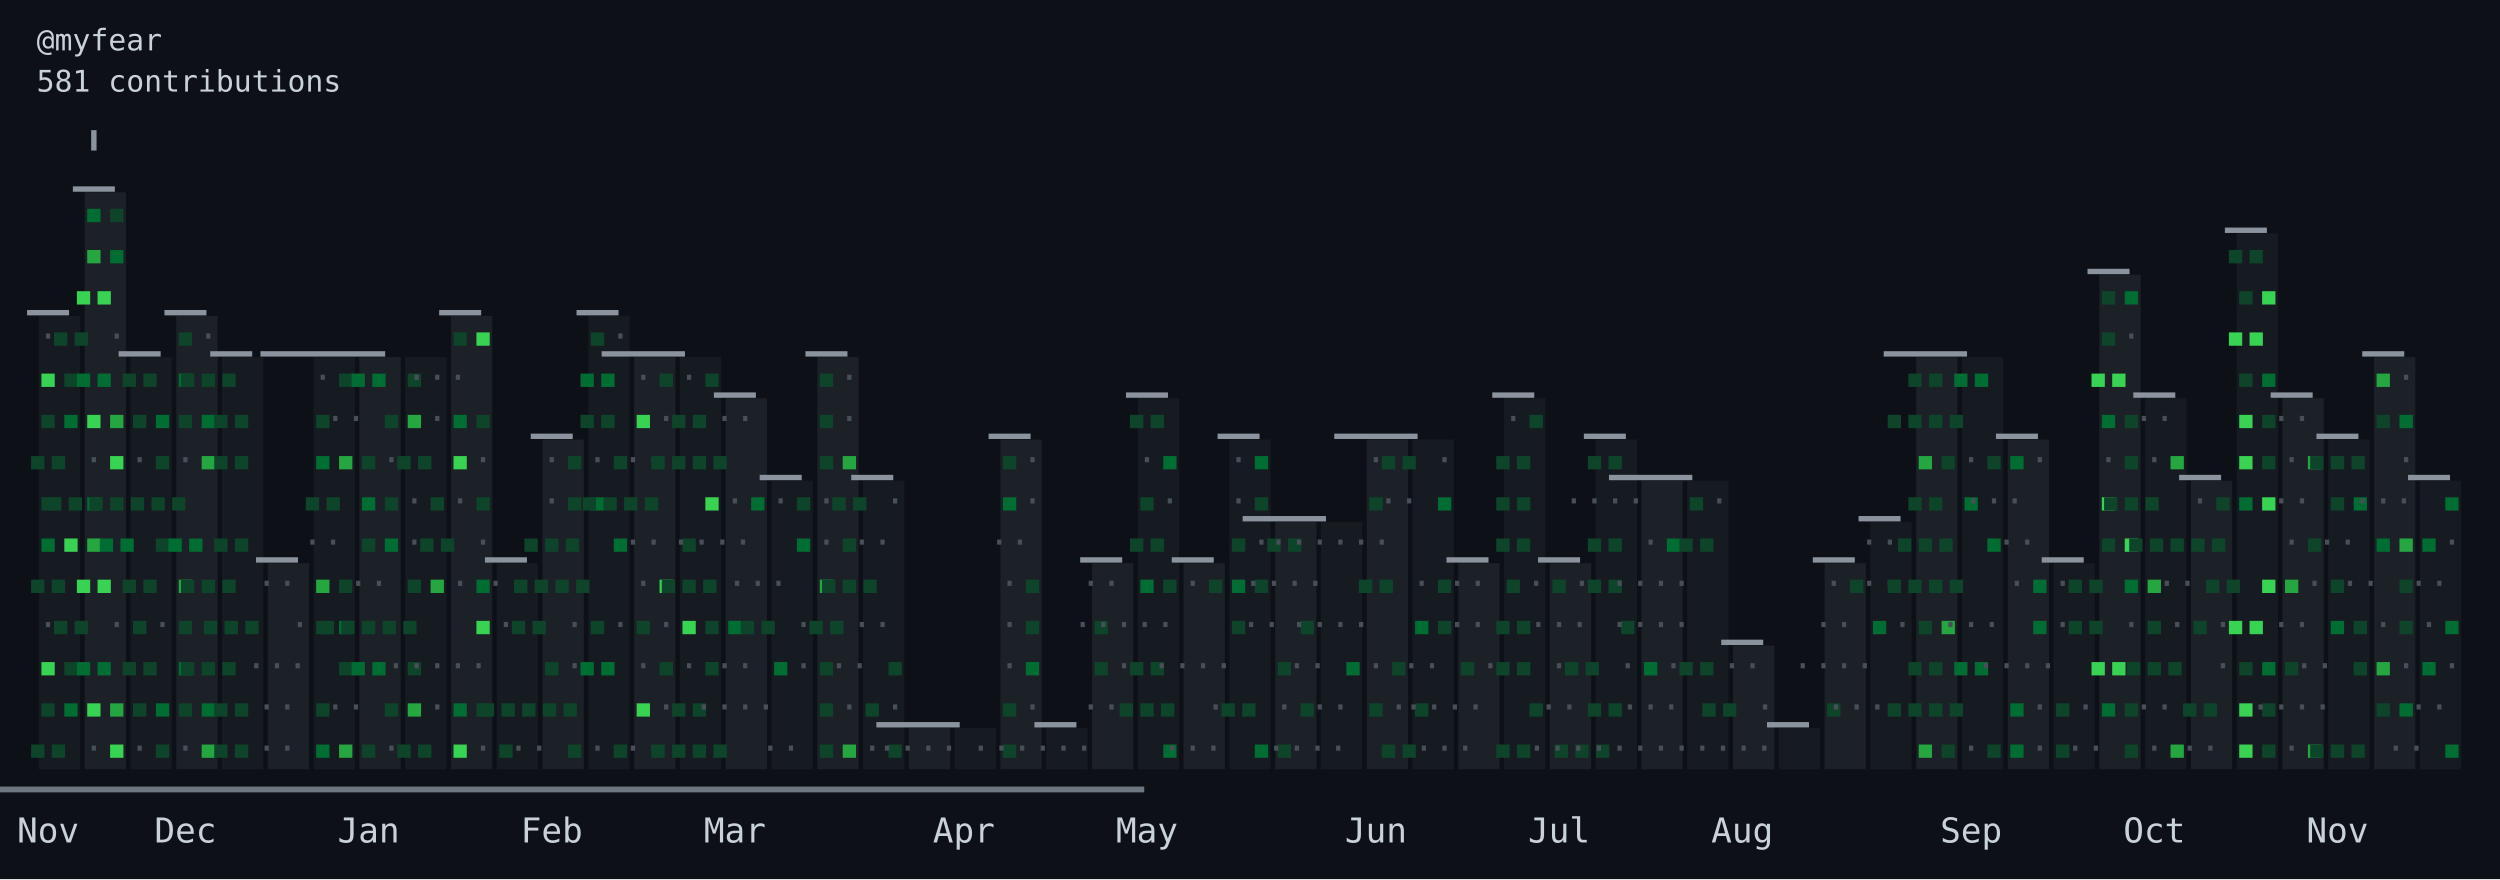
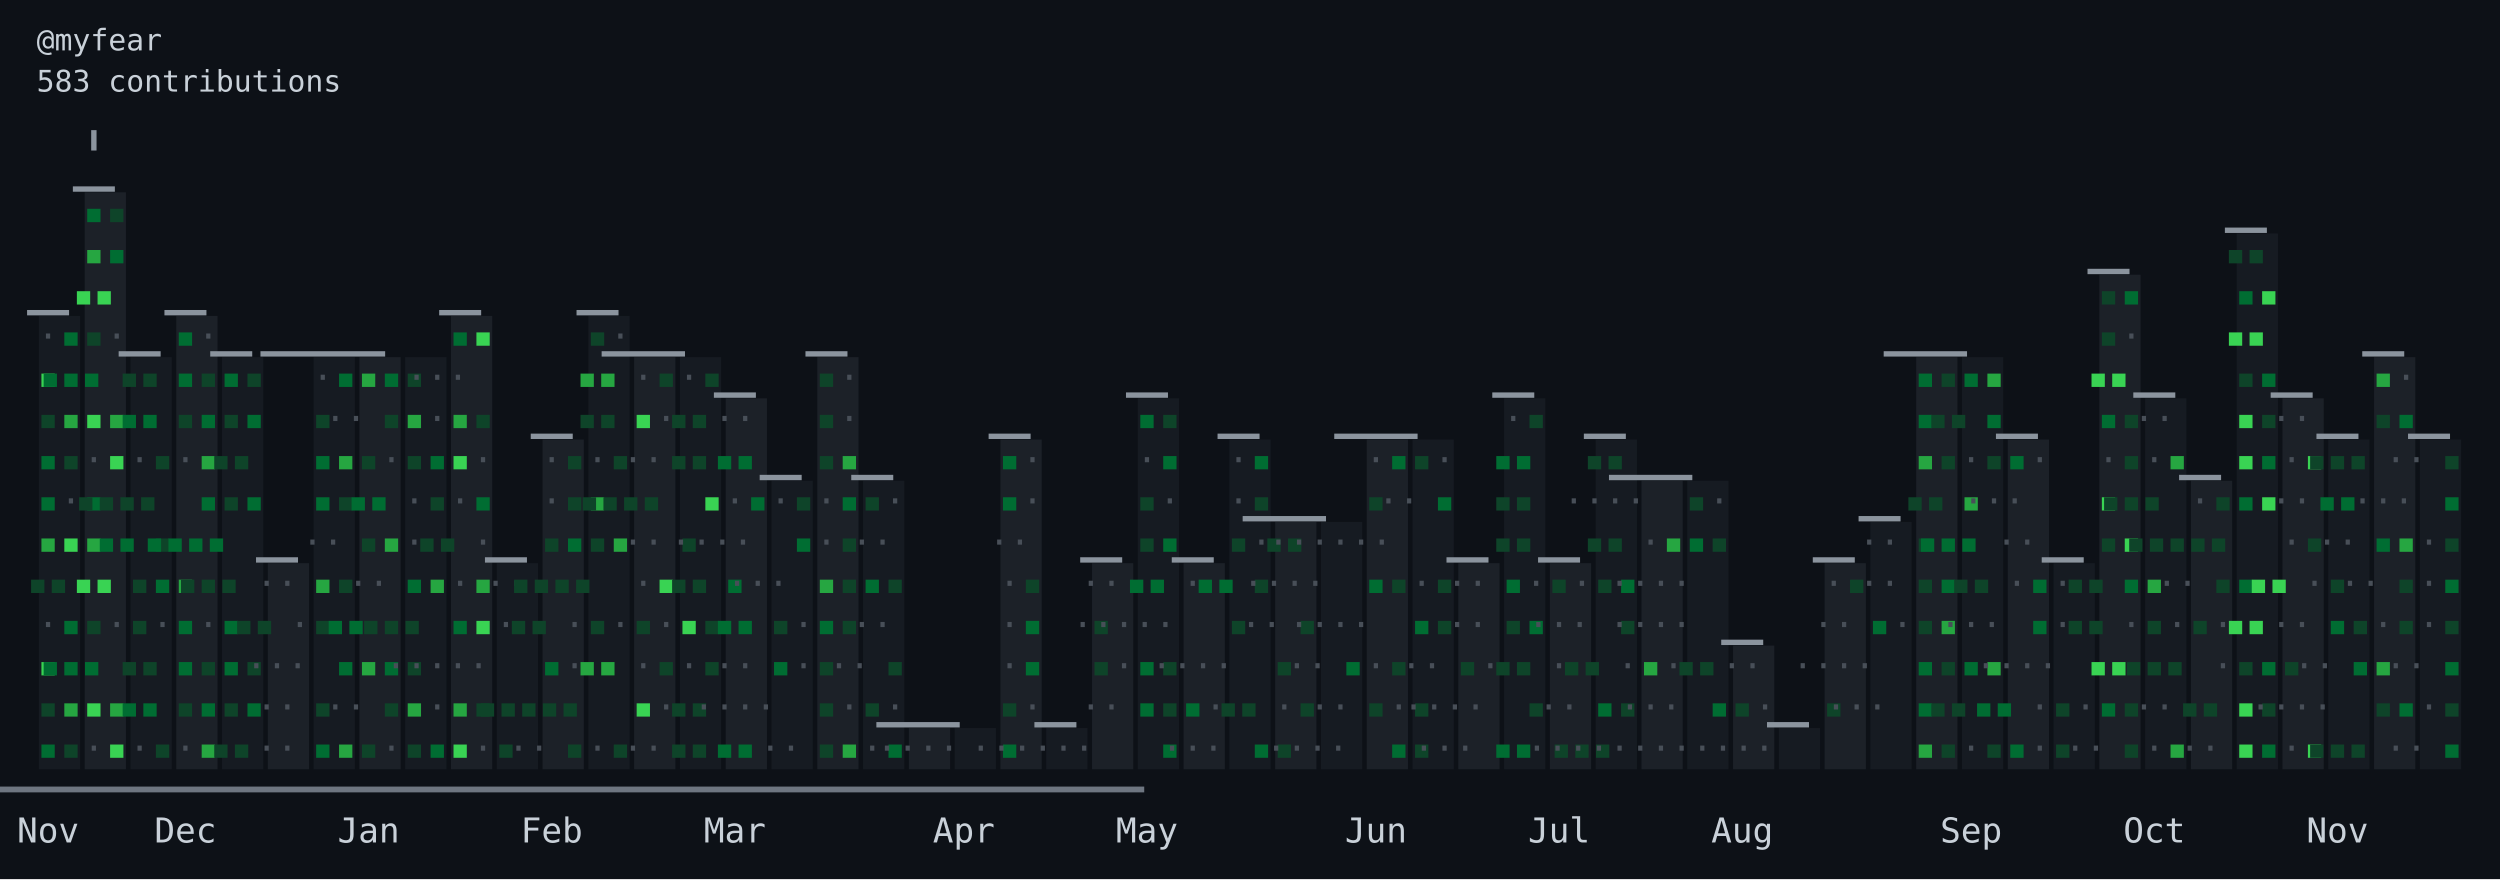
<svg xmlns="http://www.w3.org/2000/svg" width="1092" height="384" viewBox="0 0 1092 384" role="img" aria-labelledby="title desc">
  <rect width="100%" height="100%" fill="#0d1117" />
  <g font-family="ui-monospace, 'SF Mono', Menlo, Consolas, 'DejaVu Sans Mono', monospace" font-size="13" fill="#c9d1d9">
    <text x="16" y="22">@myfear</text>
-     <text x="16" y="40">581 contributions</text>
+     <text x="16" y="40">583 contributions</text>
  </g>
  <rect x="37" y="84" width="18" height="252" fill="#1c2128" />
  <rect x="977" y="102" width="18" height="234" fill="#161b22" />
  <rect x="917" y="120" width="18" height="216" fill="#1c2128" />
  <rect x="17" y="138" width="18" height="198" fill="#161b22" />
  <rect x="77" y="138" width="18" height="198" fill="#1c2128" />
  <rect x="197" y="138" width="18" height="198" fill="#1c2128" />
  <rect x="257" y="138" width="18" height="198" fill="#161b22" />
  <rect x="57" y="156" width="18" height="180" fill="#161b22" />
  <rect x="97" y="156" width="18" height="180" fill="#161b22" />
  <rect x="137" y="156" width="18" height="180" fill="#161b22" />
  <rect x="157" y="156" width="18" height="180" fill="#1c2128" />
  <rect x="177" y="156" width="18" height="180" fill="#161b22" />
  <rect x="277" y="156" width="18" height="180" fill="#1c2128" />
  <rect x="297" y="156" width="18" height="180" fill="#161b22" />
  <rect x="357" y="156" width="18" height="180" fill="#1c2128" />
  <rect x="837" y="156" width="18" height="180" fill="#1c2128" />
  <rect x="857" y="156" width="18" height="180" fill="#161b22" />
  <rect x="1037" y="156" width="18" height="180" fill="#1c2128" />
  <rect x="317" y="174" width="18" height="162" fill="#1c2128" />
  <rect x="497" y="174" width="18" height="162" fill="#161b22" />
  <rect x="657" y="174" width="18" height="162" fill="#161b22" />
  <rect x="937" y="174" width="18" height="162" fill="#161b22" />
  <rect x="997" y="174" width="18" height="162" fill="#1c2128" />
  <rect x="237" y="192" width="18" height="144" fill="#1c2128" />
  <rect x="437" y="192" width="18" height="144" fill="#1c2128" />
  <rect x="537" y="192" width="18" height="144" fill="#161b22" />
  <rect x="597" y="192" width="18" height="144" fill="#1c2128" />
  <rect x="617" y="192" width="18" height="144" fill="#161b22" />
  <rect x="697" y="192" width="18" height="144" fill="#161b22" />
  <rect x="877" y="192" width="18" height="144" fill="#1c2128" />
  <rect x="1017" y="192" width="18" height="144" fill="#161b22" />
+   <rect x="1057" y="192" width="18" height="144" fill="#161b22" />
  <rect x="337" y="210" width="18" height="126" fill="#161b22" />
  <rect x="377" y="210" width="18" height="126" fill="#161b22" />
  <rect x="717" y="210" width="18" height="126" fill="#1c2128" />
  <rect x="737" y="210" width="18" height="126" fill="#161b22" />
  <rect x="957" y="210" width="18" height="126" fill="#1c2128" />
-   <rect x="1057" y="210" width="18" height="126" fill="#161b22" />
  <rect x="557" y="228" width="18" height="108" fill="#1c2128" />
  <rect x="577" y="228" width="18" height="108" fill="#161b22" />
  <rect x="817" y="228" width="18" height="108" fill="#161b22" />
  <rect x="117" y="246" width="18" height="90" fill="#1c2128" />
  <rect x="217" y="246" width="18" height="90" fill="#161b22" />
  <rect x="477" y="246" width="18" height="90" fill="#1c2128" />
  <rect x="517" y="246" width="18" height="90" fill="#1c2128" />
  <rect x="637" y="246" width="18" height="90" fill="#1c2128" />
  <rect x="677" y="246" width="18" height="90" fill="#1c2128" />
  <rect x="797" y="246" width="18" height="90" fill="#1c2128" />
  <rect x="897" y="246" width="18" height="90" fill="#161b22" />
  <rect x="757" y="282" width="18" height="54" fill="#1c2128" />
  <rect x="397" y="318" width="18" height="18" fill="#1c2128" />
  <rect x="417" y="318" width="18" height="18" fill="#161b22" />
  <rect x="457" y="318" width="18" height="18" fill="#161b22" />
  <rect x="777" y="318" width="18" height="18" fill="#161b22" />
  <g font-family="ui-monospace, 'SF Mono', Menlo, Consolas, 'DejaVu Sans Mono', monospace" font-size="15" text-anchor="middle">
    <text x="41" y="62" fill="#8b949e">╻</text>
    <text x="41 51" y="80" fill="#8b949e">▁▁</text>
    <text x="41" y="98" fill="#006d32">▪</text>
    <text x="51" y="98" fill="#0e4429">▪</text>
    <text x="981 991" y="98" fill="#8b949e">▁▁</text>
    <text x="41" y="116" fill="#26a641">▪</text>
    <text x="51" y="116" fill="#006d32">▪</text>
    <text x="921 931" y="116" fill="#8b949e">▁▁</text>
    <text x="981 991" y="116" fill="#0e4429">▪▪</text>
    <text x="21 31" y="134" fill="#8b949e">▁▁</text>
    <text x="41 51" y="134" fill="#39d353">▪▪</text>
    <text x="81 91" y="134" fill="#8b949e">▁▁</text>
    <text x="201 211" y="134" fill="#8b949e">▁▁</text>
    <text x="261 271" y="134" fill="#8b949e">▁▁</text>
    <text x="921" y="134" fill="#0e4429">▪</text>
    <text x="931" y="134" fill="#006d32">▪</text>
-     <text x="981" y="134" fill="#0e4429">▪</text>
+     <text x="981" y="134" fill="#006d32">▪</text>
    <text x="991" y="134" fill="#39d353">▪</text>
    <text x="21" y="152" fill="#484f58">·</text>
-     <text x="31 41" y="152" fill="#0e4429">▪▪</text>
+     <text x="31" y="152" fill="#006d32">▪</text>
+     <text x="41" y="152" fill="#0e4429">▪</text>
    <text x="51" y="152" fill="#484f58">·</text>
    <text x="61 71" y="152" fill="#8b949e">▁▁</text>
-     <text x="81" y="152" fill="#0e4429">▪</text>
+     <text x="81" y="152" fill="#006d32">▪</text>
    <text x="91" y="152" fill="#484f58">·</text>
    <text x="101 111" y="152" fill="#8b949e">▁▁</text>
    <text x="141 151 161 171 181 191" y="152" fill="#8b949e">▁▁▁▁▁▁</text>
-     <text x="201" y="152" fill="#0e4429">▪</text>
+     <text x="201" y="152" fill="#006d32">▪</text>
    <text x="211" y="152" fill="#39d353">▪</text>
    <text x="261" y="152" fill="#0e4429">▪</text>
    <text x="271" y="152" fill="#484f58">·</text>
    <text x="281 291 301 311" y="152" fill="#8b949e">▁▁▁▁</text>
    <text x="361 371" y="152" fill="#8b949e">▁▁</text>
    <text x="841 851 861 871" y="152" fill="#8b949e">▁▁▁▁</text>
    <text x="921" y="152" fill="#0e4429">▪</text>
    <text x="931" y="152" fill="#484f58">·</text>
    <text x="981 991" y="152" fill="#39d353">▪▪</text>
    <text x="1041 1051" y="152" fill="#8b949e">▁▁</text>
    <text x="21" y="170" fill="#39d353">▪</text>
-     <text x="31" y="170" fill="#0e4429">▪</text>
-     <text x="41 51" y="170" fill="#006d32">▪▪</text>
+     <text x="31 41 51" y="170" fill="#006d32">▪▪▪</text>
    <text x="61 71" y="170" fill="#0e4429">▪▪</text>
    <text x="81" y="170" fill="#006d32">▪</text>
-     <text x="91 101 111" y="170" fill="#0e4429">▪▪▪</text>
+     <text x="91" y="170" fill="#0e4429">▪</text>
+     <text x="101" y="170" fill="#006d32">▪</text>
+     <text x="111" y="170" fill="#0e4429">▪</text>
    <text x="141" y="170" fill="#484f58">·</text>
-     <text x="151" y="170" fill="#0e4429">▪</text>
-     <text x="161 171" y="170" fill="#006d32">▪▪</text>
+     <text x="151" y="170" fill="#006d32">▪</text>
+     <text x="161" y="170" fill="#26a641">▪</text>
+     <text x="171" y="170" fill="#006d32">▪</text>
    <text x="181" y="170" fill="#0e4429">▪</text>
    <text x="191 201 211" y="170" fill="#484f58">···</text>
-     <text x="261 271" y="170" fill="#006d32">▪▪</text>
+     <text x="261 271" y="170" fill="#26a641">▪▪</text>
    <text x="281" y="170" fill="#484f58">·</text>
    <text x="291" y="170" fill="#0e4429">▪</text>
    <text x="301" y="170" fill="#484f58">·</text>
    <text x="311" y="170" fill="#0e4429">▪</text>
    <text x="321 331" y="170" fill="#8b949e">▁▁</text>
    <text x="361" y="170" fill="#0e4429">▪</text>
    <text x="371" y="170" fill="#484f58">·</text>
    <text x="501 511" y="170" fill="#8b949e">▁▁</text>
    <text x="661 671" y="170" fill="#8b949e">▁▁</text>
-     <text x="841 851" y="170" fill="#0e4429">▪▪</text>
-     <text x="861 871" y="170" fill="#006d32">▪▪</text>
+     <text x="841" y="170" fill="#006d32">▪</text>
+     <text x="851" y="170" fill="#0e4429">▪</text>
+     <text x="861" y="170" fill="#006d32">▪</text>
+     <text x="871" y="170" fill="#26a641">▪</text>
    <text x="921 931" y="170" fill="#39d353">▪▪</text>
    <text x="941 951" y="170" fill="#8b949e">▁▁</text>
    <text x="981" y="170" fill="#0e4429">▪</text>
    <text x="991" y="170" fill="#006d32">▪</text>
    <text x="1001 1011" y="170" fill="#8b949e">▁▁</text>
    <text x="1041" y="170" fill="#26a641">▪</text>
    <text x="1051" y="170" fill="#484f58">·</text>
    <text x="21" y="188" fill="#0e4429">▪</text>
-     <text x="31" y="188" fill="#006d32">▪</text>
+     <text x="31" y="188" fill="#26a641">▪</text>
    <text x="41" y="188" fill="#39d353">▪</text>
    <text x="51" y="188" fill="#26a641">▪</text>
-     <text x="61" y="188" fill="#0e4429">▪</text>
-     <text x="71" y="188" fill="#006d32">▪</text>
+     <text x="61 71" y="188" fill="#006d32">▪▪</text>
    <text x="81" y="188" fill="#0e4429">▪</text>
    <text x="91" y="188" fill="#006d32">▪</text>
-     <text x="101 111" y="188" fill="#0e4429">▪▪</text>
+     <text x="101" y="188" fill="#0e4429">▪</text>
+     <text x="111" y="188" fill="#006d32">▪</text>
    <text x="141" y="188" fill="#0e4429">▪</text>
    <text x="151 161" y="188" fill="#484f58">··</text>
    <text x="171" y="188" fill="#0e4429">▪</text>
    <text x="181" y="188" fill="#26a641">▪</text>
    <text x="191" y="188" fill="#484f58">·</text>
-     <text x="201" y="188" fill="#006d32">▪</text>
+     <text x="201" y="188" fill="#26a641">▪</text>
    <text x="211" y="188" fill="#0e4429">▪</text>
    <text x="241 251" y="188" fill="#8b949e">▁▁</text>
    <text x="261 271" y="188" fill="#0e4429">▪▪</text>
    <text x="281" y="188" fill="#39d353">▪</text>
    <text x="291" y="188" fill="#484f58">·</text>
    <text x="301 311" y="188" fill="#0e4429">▪▪</text>
    <text x="321 331" y="188" fill="#484f58">··</text>
    <text x="361" y="188" fill="#0e4429">▪</text>
    <text x="371" y="188" fill="#484f58">·</text>
    <text x="441 451" y="188" fill="#8b949e">▁▁</text>
-     <text x="501 511" y="188" fill="#0e4429">▪▪</text>
+     <text x="501" y="188" fill="#006d32">▪</text>
+     <text x="511" y="188" fill="#0e4429">▪</text>
    <text x="541 551" y="188" fill="#8b949e">▁▁</text>
    <text x="601 611 621 631" y="188" fill="#8b949e">▁▁▁▁</text>
    <text x="661" y="188" fill="#484f58">·</text>
    <text x="671" y="188" fill="#0e4429">▪</text>
    <text x="701 711" y="188" fill="#8b949e">▁▁</text>
-     <text x="841 851 861 871" y="188" fill="#0e4429">▪▪▪▪</text>
+     <text x="841" y="188" fill="#006d32">▪</text>
+     <text x="851 861" y="188" fill="#0e4429">▪▪</text>
+     <text x="871" y="188" fill="#006d32">▪</text>
    <text x="881 891" y="188" fill="#8b949e">▁▁</text>
    <text x="921" y="188" fill="#006d32">▪</text>
    <text x="931" y="188" fill="#0e4429">▪</text>
    <text x="941 951" y="188" fill="#484f58">··</text>
    <text x="981" y="188" fill="#39d353">▪</text>
    <text x="991" y="188" fill="#0e4429">▪</text>
    <text x="1001 1011" y="188" fill="#484f58">··</text>
    <text x="1021 1031" y="188" fill="#8b949e">▁▁</text>
    <text x="1041" y="188" fill="#0e4429">▪</text>
    <text x="1051" y="188" fill="#006d32">▪</text>
-     <text x="21 31" y="206" fill="#0e4429">▪▪</text>
+     <text x="1061 1071" y="188" fill="#8b949e">▁▁</text>
+     <text x="21" y="206" fill="#006d32">▪</text>
+     <text x="31" y="206" fill="#0e4429">▪</text>
    <text x="41" y="206" fill="#484f58">·</text>
    <text x="51" y="206" fill="#39d353">▪</text>
    <text x="61" y="206" fill="#484f58">·</text>
    <text x="71" y="206" fill="#0e4429">▪</text>
    <text x="81" y="206" fill="#484f58">·</text>
    <text x="91" y="206" fill="#26a641">▪</text>
    <text x="101 111" y="206" fill="#0e4429">▪▪</text>
    <text x="141" y="206" fill="#006d32">▪</text>
    <text x="151" y="206" fill="#26a641">▪</text>
    <text x="161" y="206" fill="#0e4429">▪</text>
    <text x="171" y="206" fill="#484f58">·</text>
-     <text x="181 191" y="206" fill="#0e4429">▪▪</text>
+     <text x="181" y="206" fill="#0e4429">▪</text>
+     <text x="191" y="206" fill="#006d32">▪</text>
    <text x="201" y="206" fill="#39d353">▪</text>
    <text x="211" y="206" fill="#484f58">·</text>
    <text x="241" y="206" fill="#484f58">·</text>
    <text x="251" y="206" fill="#0e4429">▪</text>
    <text x="261" y="206" fill="#484f58">·</text>
    <text x="271" y="206" fill="#0e4429">▪</text>
    <text x="281 291" y="206" fill="#484f58">··</text>
-     <text x="301 311 321 331" y="206" fill="#0e4429">▪▪▪▪</text>
+     <text x="301 311" y="206" fill="#0e4429">▪▪</text>
+     <text x="321 331" y="206" fill="#006d32">▪▪</text>
    <text x="341 351" y="206" fill="#8b949e">▁▁</text>
    <text x="361" y="206" fill="#0e4429">▪</text>
    <text x="371" y="206" fill="#26a641">▪</text>
    <text x="381 391" y="206" fill="#8b949e">▁▁</text>
-     <text x="441" y="206" fill="#0e4429">▪</text>
+     <text x="441" y="206" fill="#006d32">▪</text>
    <text x="451" y="206" fill="#484f58">·</text>
    <text x="501" y="206" fill="#484f58">·</text>
    <text x="511" y="206" fill="#006d32">▪</text>
    <text x="541" y="206" fill="#484f58">·</text>
    <text x="551" y="206" fill="#006d32">▪</text>
    <text x="601" y="206" fill="#484f58">·</text>
-     <text x="611 621" y="206" fill="#0e4429">▪▪</text>
+     <text x="611" y="206" fill="#006d32">▪</text>
+     <text x="621" y="206" fill="#0e4429">▪</text>
    <text x="631" y="206" fill="#484f58">·</text>
-     <text x="661 671" y="206" fill="#0e4429">▪▪</text>
+     <text x="661 671" y="206" fill="#006d32">▪▪</text>
    <text x="701 711" y="206" fill="#0e4429">▪▪</text>
    <text x="721 731 741 751" y="206" fill="#8b949e">▁▁▁▁</text>
    <text x="841" y="206" fill="#26a641">▪</text>
    <text x="851" y="206" fill="#0e4429">▪</text>
    <text x="861" y="206" fill="#484f58">·</text>
    <text x="871" y="206" fill="#0e4429">▪</text>
    <text x="881" y="206" fill="#006d32">▪</text>
    <text x="891" y="206" fill="#484f58">·</text>
    <text x="921" y="206" fill="#484f58">·</text>
    <text x="931" y="206" fill="#0e4429">▪</text>
    <text x="941" y="206" fill="#484f58">·</text>
    <text x="951" y="206" fill="#26a641">▪</text>
    <text x="961 971" y="206" fill="#8b949e">▁▁</text>
    <text x="981" y="206" fill="#39d353">▪</text>
-     <text x="991" y="206" fill="#0e4429">▪</text>
+     <text x="991" y="206" fill="#006d32">▪</text>
    <text x="1001" y="206" fill="#484f58">·</text>
-     <text x="1011" y="206" fill="#26a641">▪</text>
+     <text x="1011" y="206" fill="#39d353">▪</text>
    <text x="1021 1031 1041" y="206" fill="#0e4429">▪▪▪</text>
-     <text x="1051" y="206" fill="#484f58">·</text>
-     <text x="1061 1071" y="206" fill="#8b949e">▁▁</text>
-     <text x="21" y="224" fill="#0e4429">▪</text>
+     <text x="1051 1061" y="206" fill="#484f58">··</text>
+     <text x="1071" y="206" fill="#0e4429">▪</text>
+     <text x="21" y="224" fill="#006d32">▪</text>
    <text x="31" y="224" fill="#484f58">·</text>
    <text x="41" y="224" fill="#006d32">▪</text>
-     <text x="51 61 71 81 91 101 111" y="224" fill="#0e4429">▪▪▪▪▪▪▪</text>
-     <text x="141 151" y="224" fill="#0e4429">▪▪</text>
-     <text x="161" y="224" fill="#006d32">▪</text>
-     <text x="171" y="224" fill="#0e4429">▪</text>
+     <text x="51 61 71 81" y="224" fill="#0e4429">▪▪▪▪</text>
+     <text x="91" y="224" fill="#006d32">▪</text>
+     <text x="101" y="224" fill="#0e4429">▪</text>
+     <text x="111" y="224" fill="#006d32">▪</text>
+     <text x="141" y="224" fill="#006d32">▪</text>
+     <text x="151" y="224" fill="#0e4429">▪</text>
+     <text x="161 171" y="224" fill="#006d32">▪▪</text>
    <text x="181" y="224" fill="#484f58">·</text>
    <text x="191" y="224" fill="#0e4429">▪</text>
    <text x="201" y="224" fill="#484f58">·</text>
-     <text x="211" y="224" fill="#0e4429">▪</text>
+     <text x="211" y="224" fill="#006d32">▪</text>
    <text x="241" y="224" fill="#484f58">·</text>
    <text x="251" y="224" fill="#0e4429">▪</text>
-     <text x="261" y="224" fill="#006d32">▪</text>
+     <text x="261" y="224" fill="#26a641">▪</text>
    <text x="271 281 291 301" y="224" fill="#0e4429">▪▪▪▪</text>
    <text x="311" y="224" fill="#39d353">▪</text>
    <text x="321" y="224" fill="#484f58">·</text>
    <text x="331" y="224" fill="#006d32">▪</text>
    <text x="341" y="224" fill="#484f58">·</text>
    <text x="351" y="224" fill="#0e4429">▪</text>
    <text x="361" y="224" fill="#484f58">·</text>
-     <text x="371 381" y="224" fill="#0e4429">▪▪</text>
+     <text x="371" y="224" fill="#006d32">▪</text>
+     <text x="381" y="224" fill="#0e4429">▪</text>
    <text x="391" y="224" fill="#484f58">·</text>
    <text x="441" y="224" fill="#006d32">▪</text>
    <text x="451" y="224" fill="#484f58">·</text>
    <text x="501" y="224" fill="#0e4429">▪</text>
    <text x="511" y="224" fill="#484f58">·</text>
    <text x="541" y="224" fill="#484f58">·</text>
    <text x="551" y="224" fill="#0e4429">▪</text>
    <text x="561 571 581 591" y="224" fill="#8b949e">▁▁▁▁</text>
    <text x="601" y="224" fill="#0e4429">▪</text>
    <text x="611 621" y="224" fill="#484f58">··</text>
    <text x="631" y="224" fill="#006d32">▪</text>
    <text x="661 671" y="224" fill="#0e4429">▪▪</text>
    <text x="701 711 721 731" y="224" fill="#484f58">····</text>
    <text x="741" y="224" fill="#0e4429">▪</text>
    <text x="751" y="224" fill="#484f58">·</text>
    <text x="821 831" y="224" fill="#8b949e">▁▁</text>
    <text x="841 851" y="224" fill="#0e4429">▪▪</text>
-     <text x="861" y="224" fill="#006d32">▪</text>
+     <text x="861" y="224" fill="#26a641">▪</text>
    <text x="871 881 891" y="224" fill="#484f58">···</text>
    <text x="921" y="224" fill="#39d353">▪</text>
    <text x="931 941 951" y="224" fill="#0e4429">▪▪▪</text>
    <text x="961" y="224" fill="#484f58">·</text>
    <text x="971" y="224" fill="#0e4429">▪</text>
    <text x="981" y="224" fill="#006d32">▪</text>
    <text x="991" y="224" fill="#39d353">▪</text>
    <text x="1001 1011" y="224" fill="#484f58">··</text>
-     <text x="1021" y="224" fill="#0e4429">▪</text>
-     <text x="1031" y="224" fill="#006d32">▪</text>
+     <text x="1021 1031" y="224" fill="#006d32">▪▪</text>
    <text x="1041 1051 1061" y="224" fill="#484f58">···</text>
    <text x="1071" y="224" fill="#006d32">▪</text>
-     <text x="21" y="242" fill="#006d32">▪</text>
+     <text x="21" y="242" fill="#26a641">▪</text>
    <text x="31" y="242" fill="#39d353">▪</text>
    <text x="41" y="242" fill="#26a641">▪</text>
    <text x="51 61" y="242" fill="#006d32">▪▪</text>
    <text x="71" y="242" fill="#0e4429">▪</text>
-     <text x="81 91" y="242" fill="#006d32">▪▪</text>
-     <text x="101 111" y="242" fill="#0e4429">▪▪</text>
+     <text x="81 91 101 111" y="242" fill="#006d32">▪▪▪▪</text>
    <text x="121 131" y="242" fill="#8b949e">▁▁</text>
    <text x="141 151" y="242" fill="#484f58">··</text>
    <text x="161" y="242" fill="#0e4429">▪</text>
-     <text x="171" y="242" fill="#006d32">▪</text>
+     <text x="171" y="242" fill="#26a641">▪</text>
    <text x="181" y="242" fill="#484f58">·</text>
    <text x="191 201" y="242" fill="#0e4429">▪▪</text>
    <text x="211" y="242" fill="#484f58">·</text>
    <text x="221 231" y="242" fill="#8b949e">▁▁</text>
-     <text x="241 251 261" y="242" fill="#0e4429">▪▪▪</text>
-     <text x="271" y="242" fill="#006d32">▪</text>
+     <text x="241" y="242" fill="#0e4429">▪</text>
+     <text x="251" y="242" fill="#006d32">▪</text>
+     <text x="261" y="242" fill="#0e4429">▪</text>
+     <text x="271" y="242" fill="#26a641">▪</text>
    <text x="281 291" y="242" fill="#484f58">··</text>
    <text x="301" y="242" fill="#0e4429">▪</text>
    <text x="311 321 331 341" y="242" fill="#484f58">····</text>
    <text x="351" y="242" fill="#006d32">▪</text>
    <text x="361" y="242" fill="#484f58">·</text>
    <text x="371" y="242" fill="#0e4429">▪</text>
    <text x="381 391" y="242" fill="#484f58">··</text>
    <text x="441 451" y="242" fill="#484f58">··</text>
    <text x="481 491" y="242" fill="#8b949e">▁▁</text>
-     <text x="501 511" y="242" fill="#0e4429">▪▪</text>
+     <text x="501" y="242" fill="#0e4429">▪</text>
+     <text x="511" y="242" fill="#006d32">▪</text>
    <text x="521 531" y="242" fill="#8b949e">▁▁</text>
    <text x="541" y="242" fill="#0e4429">▪</text>
    <text x="551" y="242" fill="#484f58">·</text>
    <text x="561 571" y="242" fill="#0e4429">▪▪</text>
    <text x="581 591 601 611 621 631" y="242" fill="#484f58">······</text>
    <text x="641 651" y="242" fill="#8b949e">▁▁</text>
    <text x="661 671" y="242" fill="#0e4429">▪▪</text>
    <text x="681 691" y="242" fill="#8b949e">▁▁</text>
    <text x="701 711" y="242" fill="#0e4429">▪▪</text>
    <text x="721" y="242" fill="#484f58">·</text>
-     <text x="731" y="242" fill="#006d32">▪</text>
-     <text x="741 751" y="242" fill="#0e4429">▪▪</text>
+     <text x="731" y="242" fill="#26a641">▪</text>
+     <text x="741" y="242" fill="#006d32">▪</text>
+     <text x="751" y="242" fill="#0e4429">▪</text>
    <text x="801 811" y="242" fill="#8b949e">▁▁</text>
    <text x="821 831" y="242" fill="#484f58">··</text>
-     <text x="841 851 861" y="242" fill="#0e4429">▪▪▪</text>
-     <text x="871" y="242" fill="#006d32">▪</text>
+     <text x="841" y="242" fill="#0e4429">▪</text>
+     <text x="851 861 871" y="242" fill="#006d32">▪▪▪</text>
    <text x="881 891" y="242" fill="#484f58">··</text>
    <text x="901 911" y="242" fill="#8b949e">▁▁</text>
    <text x="921" y="242" fill="#0e4429">▪</text>
    <text x="931" y="242" fill="#39d353">▪</text>
    <text x="941" y="242" fill="#484f58">·</text>
    <text x="951 961 971 981 991" y="242" fill="#0e4429">▪▪▪▪▪</text>
    <text x="1001" y="242" fill="#484f58">·</text>
    <text x="1011" y="242" fill="#0e4429">▪</text>
    <text x="1021 1031" y="242" fill="#484f58">··</text>
    <text x="1041" y="242" fill="#006d32">▪</text>
    <text x="1051" y="242" fill="#26a641">▪</text>
-     <text x="1061" y="242" fill="#006d32">▪</text>
-     <text x="1071" y="242" fill="#484f58">·</text>
+     <text x="1061" y="242" fill="#484f58">·</text>
+     <text x="1071" y="242" fill="#0e4429">▪</text>
    <text x="21 31" y="260" fill="#0e4429">▪▪</text>
    <text x="41 51" y="260" fill="#39d353">▪▪</text>
-     <text x="61 71" y="260" fill="#0e4429">▪▪</text>
+     <text x="61" y="260" fill="#0e4429">▪</text>
+     <text x="71" y="260" fill="#006d32">▪</text>
    <text x="81" y="260" fill="#26a641">▪</text>
    <text x="91 101 111" y="260" fill="#0e4429">▪▪▪</text>
    <text x="121 131" y="260" fill="#484f58">··</text>
    <text x="141" y="260" fill="#26a641">▪</text>
    <text x="151" y="260" fill="#0e4429">▪</text>
    <text x="161 171" y="260" fill="#484f58">··</text>
-     <text x="181" y="260" fill="#0e4429">▪</text>
+     <text x="181" y="260" fill="#006d32">▪</text>
    <text x="191" y="260" fill="#26a641">▪</text>
    <text x="201" y="260" fill="#484f58">·</text>
-     <text x="211" y="260" fill="#006d32">▪</text>
+     <text x="211" y="260" fill="#26a641">▪</text>
    <text x="221 231" y="260" fill="#484f58">··</text>
    <text x="241 251 261 271" y="260" fill="#0e4429">▪▪▪▪</text>
    <text x="281" y="260" fill="#484f58">·</text>
    <text x="291" y="260" fill="#39d353">▪</text>
-     <text x="301 311 321" y="260" fill="#0e4429">▪▪▪</text>
+     <text x="301 311" y="260" fill="#0e4429">▪▪</text>
+     <text x="321" y="260" fill="#006d32">▪</text>
    <text x="331 341 351" y="260" fill="#484f58">···</text>
    <text x="361" y="260" fill="#26a641">▪</text>
-     <text x="371 381 391" y="260" fill="#0e4429">▪▪▪</text>
+     <text x="371" y="260" fill="#0e4429">▪</text>
+     <text x="381" y="260" fill="#006d32">▪</text>
+     <text x="391" y="260" fill="#0e4429">▪</text>
    <text x="441" y="260" fill="#484f58">·</text>
    <text x="451" y="260" fill="#0e4429">▪</text>
    <text x="481 491" y="260" fill="#484f58">··</text>
-     <text x="501" y="260" fill="#006d32">▪</text>
-     <text x="511" y="260" fill="#0e4429">▪</text>
+     <text x="501 511" y="260" fill="#006d32">▪▪</text>
    <text x="521" y="260" fill="#484f58">·</text>
-     <text x="531" y="260" fill="#0e4429">▪</text>
-     <text x="541" y="260" fill="#006d32">▪</text>
+     <text x="531 541" y="260" fill="#006d32">▪▪</text>
    <text x="551" y="260" fill="#0e4429">▪</text>
    <text x="561 571 581 591" y="260" fill="#484f58">····</text>
-     <text x="601 611" y="260" fill="#0e4429">▪▪</text>
+     <text x="601" y="260" fill="#006d32">▪</text>
+     <text x="611" y="260" fill="#0e4429">▪</text>
    <text x="621" y="260" fill="#484f58">·</text>
    <text x="631" y="260" fill="#0e4429">▪</text>
    <text x="641 651" y="260" fill="#484f58">··</text>
-     <text x="661" y="260" fill="#0e4429">▪</text>
+     <text x="661" y="260" fill="#006d32">▪</text>
    <text x="671" y="260" fill="#484f58">·</text>
    <text x="681" y="260" fill="#0e4429">▪</text>
    <text x="691" y="260" fill="#484f58">·</text>
-     <text x="701 711" y="260" fill="#0e4429">▪▪</text>
+     <text x="701" y="260" fill="#0e4429">▪</text>
+     <text x="711" y="260" fill="#006d32">▪</text>
    <text x="721 731 741 751" y="260" fill="#484f58">····</text>
    <text x="801" y="260" fill="#484f58">·</text>
    <text x="811" y="260" fill="#0e4429">▪</text>
    <text x="821 831" y="260" fill="#484f58">··</text>
-     <text x="841 851 861 871" y="260" fill="#0e4429">▪▪▪▪</text>
+     <text x="841" y="260" fill="#0e4429">▪</text>
+     <text x="851" y="260" fill="#006d32">▪</text>
+     <text x="861 871" y="260" fill="#0e4429">▪▪</text>
    <text x="881" y="260" fill="#484f58">·</text>
    <text x="891" y="260" fill="#006d32">▪</text>
    <text x="901" y="260" fill="#484f58">·</text>
    <text x="911 921" y="260" fill="#0e4429">▪▪</text>
    <text x="931" y="260" fill="#006d32">▪</text>
    <text x="941" y="260" fill="#26a641">▪</text>
    <text x="951 961" y="260" fill="#484f58">··</text>
-     <text x="971 981" y="260" fill="#0e4429">▪▪</text>
-     <text x="991" y="260" fill="#39d353">▪</text>
-     <text x="1001" y="260" fill="#26a641">▪</text>
+     <text x="971" y="260" fill="#0e4429">▪</text>
+     <text x="981" y="260" fill="#006d32">▪</text>
+     <text x="991 1001" y="260" fill="#39d353">▪▪</text>
    <text x="1011" y="260" fill="#484f58">·</text>
    <text x="1021" y="260" fill="#0e4429">▪</text>
    <text x="1031 1041" y="260" fill="#484f58">··</text>
    <text x="1051" y="260" fill="#0e4429">▪</text>
-     <text x="1061 1071" y="260" fill="#484f58">··</text>
+     <text x="1061" y="260" fill="#484f58">·</text>
+     <text x="1071" y="260" fill="#006d32">▪</text>
    <text x="21" y="278" fill="#484f58">·</text>
-     <text x="31 41" y="278" fill="#0e4429">▪▪</text>
+     <text x="31" y="278" fill="#006d32">▪</text>
+     <text x="41" y="278" fill="#0e4429">▪</text>
    <text x="51" y="278" fill="#484f58">·</text>
    <text x="61" y="278" fill="#0e4429">▪</text>
    <text x="71" y="278" fill="#484f58">·</text>
-     <text x="81" y="278" fill="#0e4429">▪</text>
+     <text x="81" y="278" fill="#006d32">▪</text>
    <text x="91" y="278" fill="#484f58">·</text>
-     <text x="101 111 121" y="278" fill="#0e4429">▪▪▪</text>
+     <text x="101" y="278" fill="#006d32">▪</text>
+     <text x="111 121" y="278" fill="#0e4429">▪▪</text>
    <text x="131" y="278" fill="#484f58">·</text>
    <text x="141" y="278" fill="#0e4429">▪</text>
-     <text x="151" y="278" fill="#006d32">▪</text>
-     <text x="161 171 181 191 201" y="278" fill="#0e4429">▪▪▪▪▪</text>
+     <text x="151 161" y="278" fill="#006d32">▪▪</text>
+     <text x="171 181 191" y="278" fill="#0e4429">▪▪▪</text>
+     <text x="201" y="278" fill="#006d32">▪</text>
    <text x="211" y="278" fill="#39d353">▪</text>
    <text x="221" y="278" fill="#484f58">·</text>
    <text x="231 241" y="278" fill="#0e4429">▪▪</text>
    <text x="251" y="278" fill="#484f58">·</text>
    <text x="261" y="278" fill="#0e4429">▪</text>
    <text x="271" y="278" fill="#484f58">·</text>
    <text x="281" y="278" fill="#0e4429">▪</text>
    <text x="291" y="278" fill="#484f58">·</text>
    <text x="301" y="278" fill="#39d353">▪</text>
    <text x="311" y="278" fill="#0e4429">▪</text>
-     <text x="321" y="278" fill="#006d32">▪</text>
-     <text x="331 341" y="278" fill="#0e4429">▪▪</text>
+     <text x="321 331" y="278" fill="#006d32">▪▪</text>
+     <text x="341" y="278" fill="#0e4429">▪</text>
    <text x="351" y="278" fill="#484f58">·</text>
-     <text x="361 371" y="278" fill="#0e4429">▪▪</text>
+     <text x="361" y="278" fill="#006d32">▪</text>
+     <text x="371" y="278" fill="#0e4429">▪</text>
    <text x="381 391" y="278" fill="#484f58">··</text>
    <text x="441" y="278" fill="#484f58">·</text>
-     <text x="451" y="278" fill="#0e4429">▪</text>
+     <text x="451" y="278" fill="#006d32">▪</text>
    <text x="481" y="278" fill="#0e4429">▪</text>
    <text x="491 501 511 521 531" y="278" fill="#484f58">·····</text>
    <text x="541" y="278" fill="#0e4429">▪</text>
    <text x="551 561" y="278" fill="#484f58">··</text>
    <text x="571" y="278" fill="#0e4429">▪</text>
    <text x="581 591 601 611" y="278" fill="#484f58">····</text>
    <text x="621" y="278" fill="#006d32">▪</text>
    <text x="631" y="278" fill="#0e4429">▪</text>
    <text x="641 651" y="278" fill="#484f58">··</text>
-     <text x="661 671" y="278" fill="#0e4429">▪▪</text>
+     <text x="661" y="278" fill="#0e4429">▪</text>
+     <text x="671" y="278" fill="#006d32">▪</text>
    <text x="681 691 701" y="278" fill="#484f58">···</text>
    <text x="711" y="278" fill="#0e4429">▪</text>
    <text x="721 731 741 751" y="278" fill="#484f58">····</text>
    <text x="761 771" y="278" fill="#8b949e">▁▁</text>
    <text x="801 811" y="278" fill="#484f58">··</text>
    <text x="821" y="278" fill="#006d32">▪</text>
    <text x="831" y="278" fill="#484f58">·</text>
    <text x="841" y="278" fill="#0e4429">▪</text>
    <text x="851" y="278" fill="#26a641">▪</text>
    <text x="861 871 881" y="278" fill="#484f58">···</text>
    <text x="891" y="278" fill="#006d32">▪</text>
    <text x="901" y="278" fill="#484f58">·</text>
    <text x="911 921" y="278" fill="#0e4429">▪▪</text>
    <text x="931" y="278" fill="#484f58">·</text>
    <text x="941" y="278" fill="#0e4429">▪</text>
    <text x="951" y="278" fill="#484f58">·</text>
    <text x="961" y="278" fill="#0e4429">▪</text>
    <text x="971" y="278" fill="#484f58">·</text>
    <text x="981 991" y="278" fill="#39d353">▪▪</text>
    <text x="1001 1011" y="278" fill="#484f58">··</text>
    <text x="1021" y="278" fill="#006d32">▪</text>
    <text x="1031" y="278" fill="#0e4429">▪</text>
    <text x="1041" y="278" fill="#484f58">·</text>
    <text x="1051" y="278" fill="#0e4429">▪</text>
    <text x="1061" y="278" fill="#484f58">·</text>
-     <text x="1071" y="278" fill="#006d32">▪</text>
+     <text x="1071" y="278" fill="#0e4429">▪</text>
    <text x="21" y="296" fill="#39d353">▪</text>
-     <text x="31" y="296" fill="#0e4429">▪</text>
-     <text x="41 51" y="296" fill="#006d32">▪▪</text>
+     <text x="31 41 51" y="296" fill="#006d32">▪▪▪</text>
    <text x="61 71" y="296" fill="#0e4429">▪▪</text>
    <text x="81" y="296" fill="#006d32">▪</text>
-     <text x="91 101 111" y="296" fill="#0e4429">▪▪▪</text>
+     <text x="91" y="296" fill="#0e4429">▪</text>
+     <text x="101" y="296" fill="#006d32">▪</text>
+     <text x="111" y="296" fill="#0e4429">▪</text>
    <text x="121 131 141" y="296" fill="#484f58">···</text>
-     <text x="151" y="296" fill="#0e4429">▪</text>
-     <text x="161 171" y="296" fill="#006d32">▪▪</text>
+     <text x="151" y="296" fill="#006d32">▪</text>
+     <text x="161" y="296" fill="#26a641">▪</text>
+     <text x="171" y="296" fill="#006d32">▪</text>
    <text x="181" y="296" fill="#0e4429">▪</text>
    <text x="191 201 211 221 231" y="296" fill="#484f58">·····</text>
-     <text x="241" y="296" fill="#0e4429">▪</text>
+     <text x="241" y="296" fill="#006d32">▪</text>
    <text x="251" y="296" fill="#484f58">·</text>
-     <text x="261 271" y="296" fill="#006d32">▪▪</text>
+     <text x="261 271" y="296" fill="#26a641">▪▪</text>
    <text x="281" y="296" fill="#484f58">·</text>
    <text x="291" y="296" fill="#0e4429">▪</text>
    <text x="301" y="296" fill="#484f58">·</text>
    <text x="311" y="296" fill="#0e4429">▪</text>
    <text x="321 331" y="296" fill="#484f58">··</text>
    <text x="341" y="296" fill="#006d32">▪</text>
    <text x="351" y="296" fill="#484f58">·</text>
    <text x="361" y="296" fill="#0e4429">▪</text>
    <text x="371 381" y="296" fill="#484f58">··</text>
    <text x="391" y="296" fill="#0e4429">▪</text>
    <text x="441" y="296" fill="#484f58">·</text>
    <text x="451" y="296" fill="#006d32">▪</text>
    <text x="481" y="296" fill="#0e4429">▪</text>
    <text x="491" y="296" fill="#484f58">·</text>
-     <text x="501 511" y="296" fill="#0e4429">▪▪</text>
+     <text x="501" y="296" fill="#006d32">▪</text>
+     <text x="511" y="296" fill="#0e4429">▪</text>
    <text x="521 531 541 551" y="296" fill="#484f58">····</text>
    <text x="561" y="296" fill="#0e4429">▪</text>
    <text x="571 581" y="296" fill="#484f58">··</text>
    <text x="591" y="296" fill="#006d32">▪</text>
    <text x="601" y="296" fill="#484f58">·</text>
    <text x="611" y="296" fill="#0e4429">▪</text>
    <text x="621 631" y="296" fill="#484f58">··</text>
    <text x="641" y="296" fill="#0e4429">▪</text>
    <text x="651" y="296" fill="#484f58">·</text>
    <text x="661 671" y="296" fill="#0e4429">▪▪</text>
    <text x="681" y="296" fill="#484f58">·</text>
    <text x="691 701" y="296" fill="#0e4429">▪▪</text>
    <text x="711" y="296" fill="#484f58">·</text>
-     <text x="721" y="296" fill="#006d32">▪</text>
+     <text x="721" y="296" fill="#26a641">▪</text>
    <text x="731" y="296" fill="#484f58">·</text>
    <text x="741 751" y="296" fill="#0e4429">▪▪</text>
    <text x="761 771" y="296" fill="#484f58">··</text>
    <text x="801 811 821 831" y="296" fill="#484f58">····</text>
-     <text x="841 851" y="296" fill="#0e4429">▪▪</text>
-     <text x="861 871" y="296" fill="#006d32">▪▪</text>
+     <text x="841" y="296" fill="#006d32">▪</text>
+     <text x="851" y="296" fill="#0e4429">▪</text>
+     <text x="861" y="296" fill="#006d32">▪</text>
+     <text x="871" y="296" fill="#26a641">▪</text>
    <text x="881 891 901 911" y="296" fill="#484f58">····</text>
    <text x="921 931" y="296" fill="#39d353">▪▪</text>
    <text x="941 951 961" y="296" fill="#0e4429">▪▪▪</text>
    <text x="971" y="296" fill="#484f58">·</text>
    <text x="981" y="296" fill="#0e4429">▪</text>
    <text x="991" y="296" fill="#006d32">▪</text>
    <text x="1001" y="296" fill="#0e4429">▪</text>
    <text x="1011 1021" y="296" fill="#484f58">··</text>
-     <text x="1031" y="296" fill="#0e4429">▪</text>
+     <text x="1031" y="296" fill="#006d32">▪</text>
    <text x="1041" y="296" fill="#26a641">▪</text>
-     <text x="1051" y="296" fill="#484f58">·</text>
-     <text x="1061" y="296" fill="#006d32">▪</text>
-     <text x="1071" y="296" fill="#484f58">·</text>
+     <text x="1051 1061" y="296" fill="#484f58">··</text>
+     <text x="1071" y="296" fill="#006d32">▪</text>
    <text x="21" y="314" fill="#0e4429">▪</text>
-     <text x="31" y="314" fill="#006d32">▪</text>
+     <text x="31" y="314" fill="#26a641">▪</text>
    <text x="41" y="314" fill="#39d353">▪</text>
    <text x="51" y="314" fill="#26a641">▪</text>
-     <text x="61" y="314" fill="#0e4429">▪</text>
-     <text x="71" y="314" fill="#006d32">▪</text>
+     <text x="61 71" y="314" fill="#006d32">▪▪</text>
    <text x="81" y="314" fill="#0e4429">▪</text>
    <text x="91" y="314" fill="#006d32">▪</text>
-     <text x="101 111" y="314" fill="#0e4429">▪▪</text>
+     <text x="101" y="314" fill="#0e4429">▪</text>
+     <text x="111" y="314" fill="#006d32">▪</text>
    <text x="121 131" y="314" fill="#484f58">··</text>
    <text x="141" y="314" fill="#0e4429">▪</text>
    <text x="151 161" y="314" fill="#484f58">··</text>
    <text x="171" y="314" fill="#0e4429">▪</text>
    <text x="181" y="314" fill="#26a641">▪</text>
    <text x="191" y="314" fill="#484f58">·</text>
-     <text x="201" y="314" fill="#006d32">▪</text>
+     <text x="201" y="314" fill="#26a641">▪</text>
    <text x="211" y="314" fill="#0e4429">▪</text>
    <text x="221" y="314" fill="#484f58">·</text>
    <text x="231 241 251 261 271" y="314" fill="#0e4429">▪▪▪▪▪</text>
    <text x="281" y="314" fill="#39d353">▪</text>
    <text x="291" y="314" fill="#484f58">·</text>
    <text x="301 311" y="314" fill="#0e4429">▪▪</text>
    <text x="321 331 341 351" y="314" fill="#484f58">····</text>
    <text x="361" y="314" fill="#0e4429">▪</text>
    <text x="371" y="314" fill="#484f58">·</text>
    <text x="381" y="314" fill="#0e4429">▪</text>
    <text x="391" y="314" fill="#484f58">·</text>
    <text x="401 411 421 431" y="314" fill="#8b949e">▁▁▁▁</text>
    <text x="441" y="314" fill="#0e4429">▪</text>
    <text x="451" y="314" fill="#484f58">·</text>
    <text x="461 471" y="314" fill="#8b949e">▁▁</text>
    <text x="481 491" y="314" fill="#484f58">··</text>
-     <text x="501 511 521" y="314" fill="#0e4429">▪▪▪</text>
+     <text x="501" y="314" fill="#006d32">▪</text>
+     <text x="511" y="314" fill="#0e4429">▪</text>
+     <text x="521" y="314" fill="#006d32">▪</text>
    <text x="531" y="314" fill="#484f58">·</text>
    <text x="541 551" y="314" fill="#0e4429">▪▪</text>
    <text x="561" y="314" fill="#484f58">·</text>
    <text x="571" y="314" fill="#0e4429">▪</text>
    <text x="581 591" y="314" fill="#484f58">··</text>
    <text x="601" y="314" fill="#0e4429">▪</text>
    <text x="611" y="314" fill="#484f58">·</text>
    <text x="621" y="314" fill="#0e4429">▪</text>
    <text x="631 641 651 661" y="314" fill="#484f58">····</text>
    <text x="671" y="314" fill="#0e4429">▪</text>
    <text x="681 691" y="314" fill="#484f58">··</text>
-     <text x="701 711" y="314" fill="#0e4429">▪▪</text>
+     <text x="701" y="314" fill="#006d32">▪</text>
+     <text x="711" y="314" fill="#0e4429">▪</text>
    <text x="721 731 741" y="314" fill="#484f58">···</text>
-     <text x="751 761" y="314" fill="#0e4429">▪▪</text>
+     <text x="751" y="314" fill="#006d32">▪</text>
+     <text x="761" y="314" fill="#0e4429">▪</text>
    <text x="771" y="314" fill="#484f58">·</text>
    <text x="781 791" y="314" fill="#8b949e">▁▁</text>
    <text x="801" y="314" fill="#0e4429">▪</text>
    <text x="811 821 831" y="314" fill="#484f58">···</text>
-     <text x="841 851 861 871" y="314" fill="#0e4429">▪▪▪▪</text>
-     <text x="881" y="314" fill="#006d32">▪</text>
+     <text x="841" y="314" fill="#006d32">▪</text>
+     <text x="851 861" y="314" fill="#0e4429">▪▪</text>
+     <text x="871 881" y="314" fill="#006d32">▪▪</text>
    <text x="891" y="314" fill="#484f58">·</text>
    <text x="901" y="314" fill="#0e4429">▪</text>
    <text x="911" y="314" fill="#484f58">·</text>
    <text x="921" y="314" fill="#006d32">▪</text>
    <text x="931" y="314" fill="#0e4429">▪</text>
    <text x="941 951" y="314" fill="#484f58">··</text>
    <text x="961 971" y="314" fill="#0e4429">▪▪</text>
    <text x="981" y="314" fill="#39d353">▪</text>
    <text x="991" y="314" fill="#0e4429">▪</text>
    <text x="1001 1011 1021 1031" y="314" fill="#484f58">····</text>
    <text x="1041" y="314" fill="#0e4429">▪</text>
    <text x="1051" y="314" fill="#006d32">▪</text>
-     <text x="1061 1071" y="314" fill="#484f58">··</text>
-     <text x="21 31" y="332" fill="#0e4429">▪▪</text>
+     <text x="1061" y="314" fill="#484f58">·</text>
+     <text x="1071" y="314" fill="#0e4429">▪</text>
+     <text x="21" y="332" fill="#006d32">▪</text>
+     <text x="31" y="332" fill="#0e4429">▪</text>
    <text x="41" y="332" fill="#484f58">·</text>
    <text x="51" y="332" fill="#39d353">▪</text>
    <text x="61" y="332" fill="#484f58">·</text>
    <text x="71" y="332" fill="#0e4429">▪</text>
    <text x="81" y="332" fill="#484f58">·</text>
    <text x="91" y="332" fill="#26a641">▪</text>
    <text x="101 111" y="332" fill="#0e4429">▪▪</text>
    <text x="121 131" y="332" fill="#484f58">··</text>
    <text x="141" y="332" fill="#006d32">▪</text>
    <text x="151" y="332" fill="#26a641">▪</text>
    <text x="161" y="332" fill="#0e4429">▪</text>
    <text x="171" y="332" fill="#484f58">·</text>
-     <text x="181 191" y="332" fill="#0e4429">▪▪</text>
+     <text x="181" y="332" fill="#0e4429">▪</text>
+     <text x="191" y="332" fill="#006d32">▪</text>
    <text x="201" y="332" fill="#39d353">▪</text>
    <text x="211" y="332" fill="#484f58">·</text>
    <text x="221" y="332" fill="#0e4429">▪</text>
    <text x="231 241" y="332" fill="#484f58">··</text>
    <text x="251" y="332" fill="#0e4429">▪</text>
    <text x="261" y="332" fill="#484f58">·</text>
    <text x="271" y="332" fill="#0e4429">▪</text>
    <text x="281 291" y="332" fill="#484f58">··</text>
-     <text x="301 311 321 331" y="332" fill="#0e4429">▪▪▪▪</text>
+     <text x="301 311" y="332" fill="#0e4429">▪▪</text>
+     <text x="321 331" y="332" fill="#006d32">▪▪</text>
    <text x="341 351" y="332" fill="#484f58">··</text>
    <text x="361" y="332" fill="#0e4429">▪</text>
    <text x="371" y="332" fill="#26a641">▪</text>
    <text x="381" y="332" fill="#484f58">·</text>
-     <text x="391" y="332" fill="#0e4429">▪</text>
+     <text x="391" y="332" fill="#006d32">▪</text>
    <text x="401 411 421 431" y="332" fill="#484f58">····</text>
-     <text x="441" y="332" fill="#0e4429">▪</text>
+     <text x="441" y="332" fill="#006d32">▪</text>
    <text x="451 461 471 481 491 501" y="332" fill="#484f58">······</text>
    <text x="511" y="332" fill="#006d32">▪</text>
    <text x="521 531 541" y="332" fill="#484f58">···</text>
    <text x="551" y="332" fill="#006d32">▪</text>
    <text x="561" y="332" fill="#0e4429">▪</text>
    <text x="571 581 591 601" y="332" fill="#484f58">····</text>
-     <text x="611 621" y="332" fill="#0e4429">▪▪</text>
+     <text x="611" y="332" fill="#006d32">▪</text>
+     <text x="621" y="332" fill="#0e4429">▪</text>
    <text x="631 641 651" y="332" fill="#484f58">···</text>
-     <text x="661 671" y="332" fill="#0e4429">▪▪</text>
+     <text x="661 671" y="332" fill="#006d32">▪▪</text>
    <text x="681" y="332" fill="#484f58">·</text>
    <text x="691 701 711" y="332" fill="#0e4429">▪▪▪</text>
    <text x="721 731 741 751 761 771 781 791 801 811 821 831" y="332" fill="#484f58">············</text>
    <text x="841" y="332" fill="#26a641">▪</text>
    <text x="851" y="332" fill="#0e4429">▪</text>
    <text x="861" y="332" fill="#484f58">·</text>
    <text x="871" y="332" fill="#0e4429">▪</text>
    <text x="881" y="332" fill="#006d32">▪</text>
    <text x="891" y="332" fill="#484f58">·</text>
    <text x="901" y="332" fill="#0e4429">▪</text>
    <text x="911 921" y="332" fill="#484f58">··</text>
    <text x="931" y="332" fill="#0e4429">▪</text>
    <text x="941" y="332" fill="#484f58">·</text>
    <text x="951" y="332" fill="#26a641">▪</text>
    <text x="961 971" y="332" fill="#484f58">··</text>
    <text x="981" y="332" fill="#39d353">▪</text>
-     <text x="991" y="332" fill="#0e4429">▪</text>
+     <text x="991" y="332" fill="#006d32">▪</text>
    <text x="1001" y="332" fill="#484f58">·</text>
-     <text x="1011" y="332" fill="#26a641">▪</text>
+     <text x="1011" y="332" fill="#39d353">▪</text>
    <text x="1021 1031 1041" y="332" fill="#0e4429">▪▪▪</text>
    <text x="1051 1061" y="332" fill="#484f58">··</text>
    <text x="1071" y="332" fill="#006d32">▪</text>
    <text x="21 31 41 51 61 71 81 91 101 111 121 131 141 151 161 171 181 191 201 211 221 231 241 251 261 271 281 291 301 311 321 331 341 351 361 371 381 391 401 411 421 431 441 451 461 471 481 491 501 511 521 531 541 551 561 571 581 591 601 611 621 631 641 651 661 671 681 691 701 711 721 731 741 751 761 771 781 791 801 811 821 831 841 851 861 871 881 891 901 911 921 931 941 951 961 971 981 991 1001 1011 1021 1031 1041 1051 1061 1071" y="350" fill="#6e7681">━━━━━━━━━━━━━━━━━━━━━━━━━━━━━━━━━━━━━━━━━━━━━━━━━━━━━━━━━━━━━━━━━━━━━━━━━━━━━━━━━━━━━━━━━━━━━━━━━━━━━━━━━━</text>
    <text x="21 31 41" y="368" fill="#c9d1d9">Nov</text>
    <text x="81 91 101" y="368" fill="#c9d1d9">Dec</text>
    <text x="161 171 181" y="368" fill="#c9d1d9">Jan</text>
    <text x="241 251 261" y="368" fill="#c9d1d9">Feb</text>
    <text x="321 331 341" y="368" fill="#c9d1d9">Mar</text>
    <text x="421 431 441" y="368" fill="#c9d1d9">Apr</text>
    <text x="501 511 521" y="368" fill="#c9d1d9">May</text>
    <text x="601 611 621" y="368" fill="#c9d1d9">Jun</text>
    <text x="681 691 701" y="368" fill="#c9d1d9">Jul</text>
    <text x="761 771 781" y="368" fill="#c9d1d9">Aug</text>
    <text x="861 871 881" y="368" fill="#c9d1d9">Sep</text>
    <text x="941 951 961" y="368" fill="#c9d1d9">Oct</text>
    <text x="1021 1031 1041" y="368" fill="#c9d1d9">Nov</text>
  </g>
</svg>
